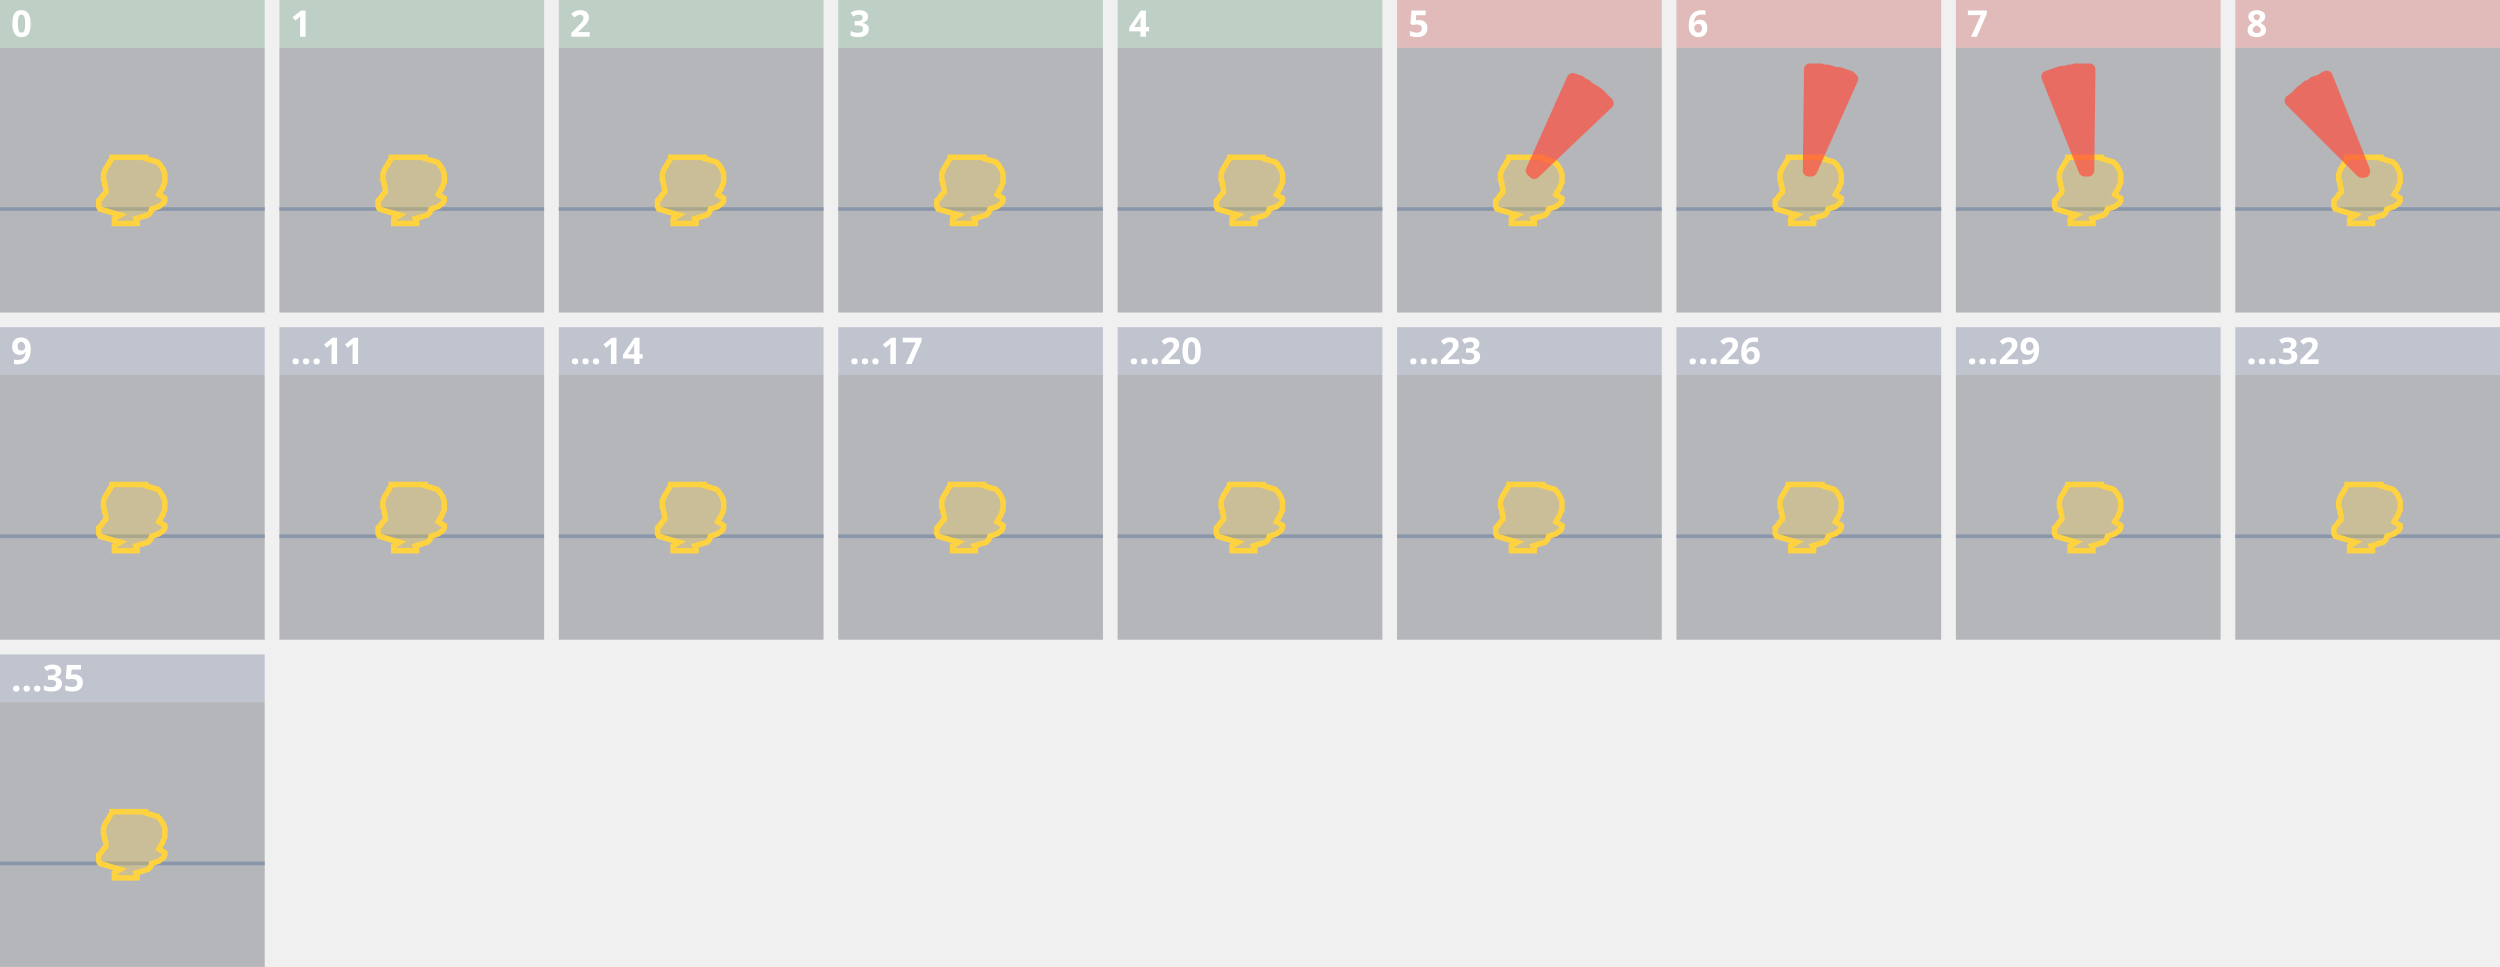
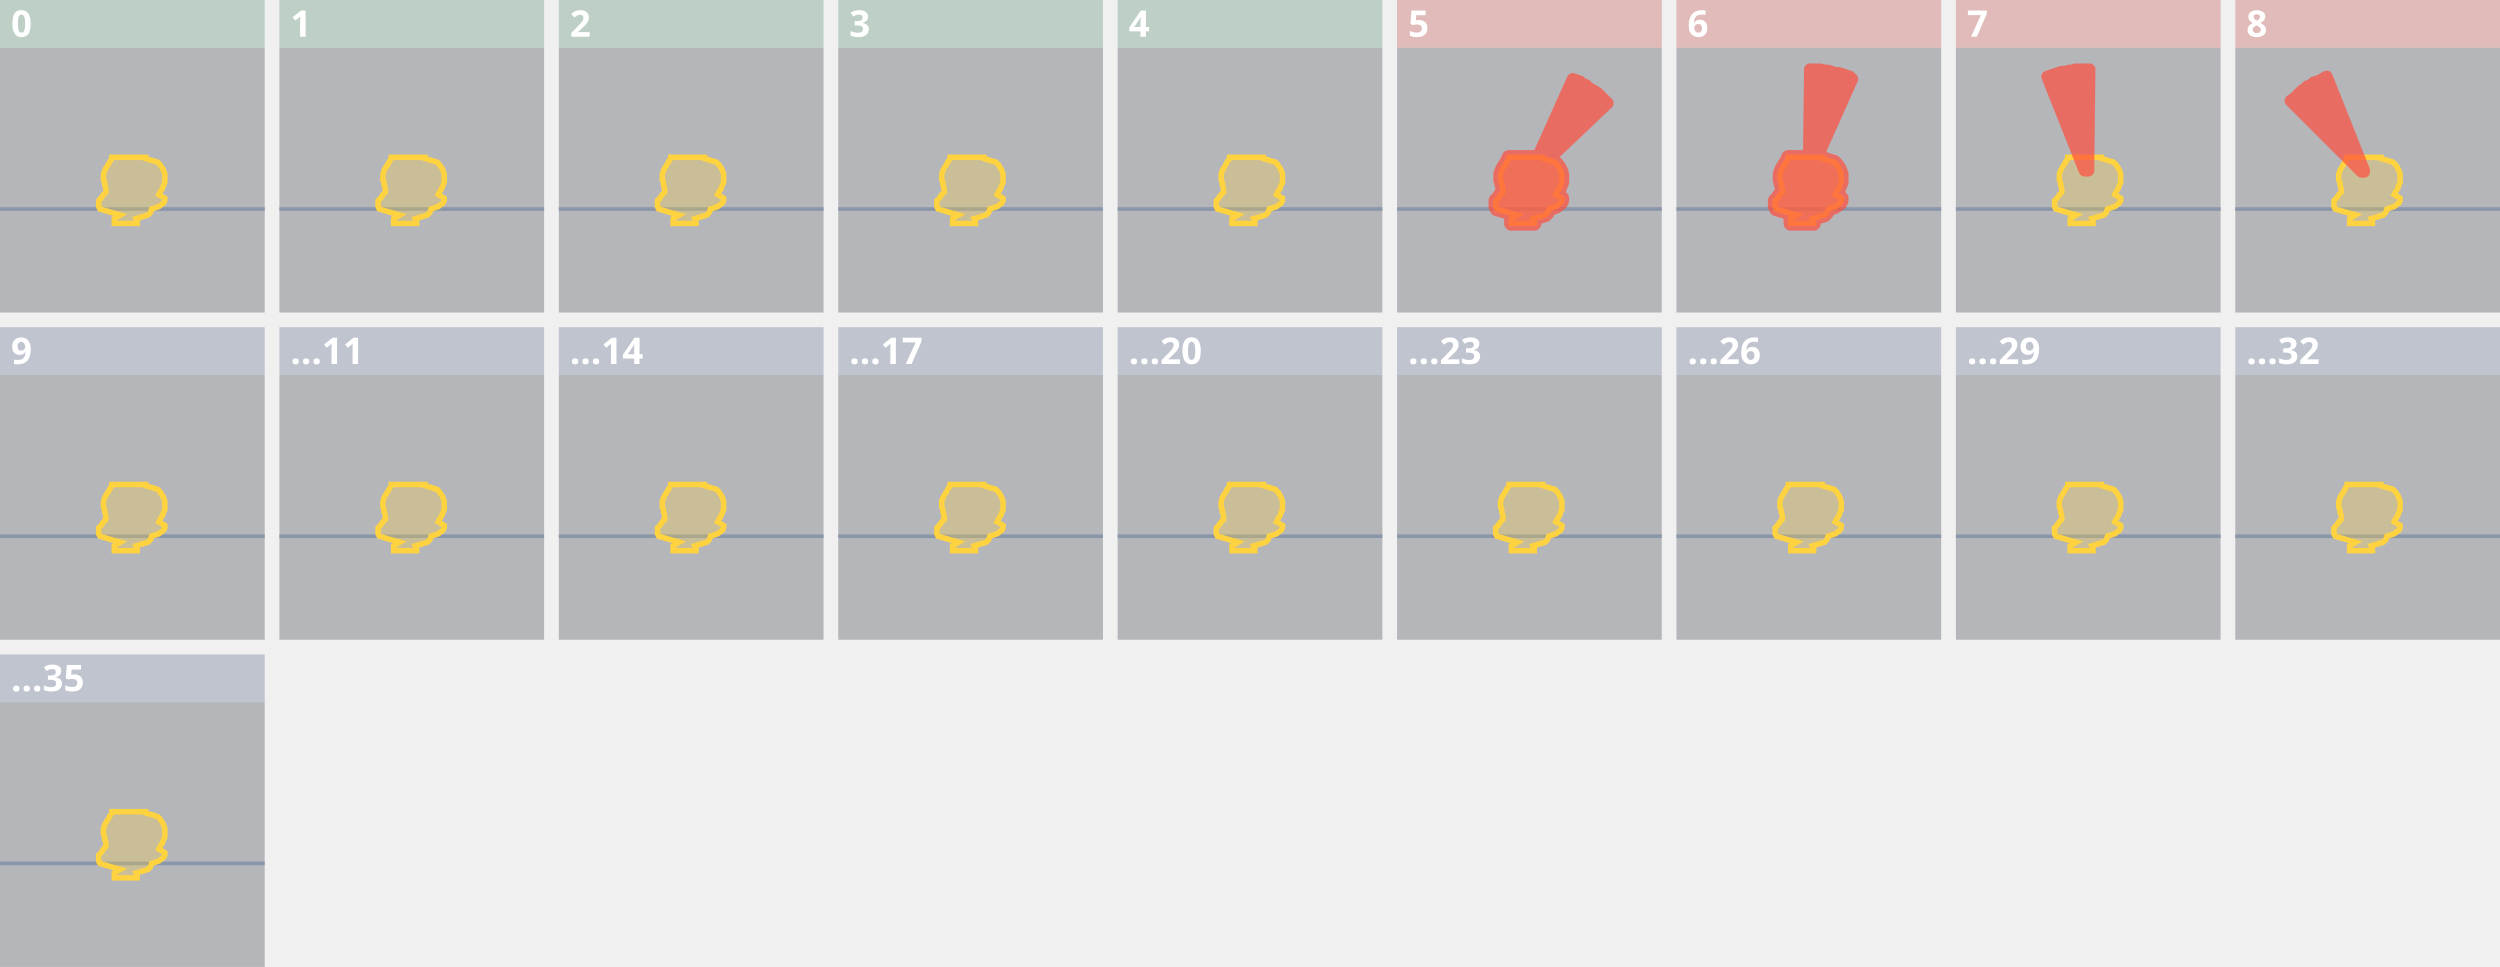
<svg xmlns="http://www.w3.org/2000/svg" viewBox="0 0 680 263" width="680" height="263">
  <style>text{font:bold 10px sans-serif;fill:#ffffff}.k{fill:#1b2230}.g{stroke:#8a96aa;stroke-width:3.06}use{stroke-width:4.58;fill-opacity:.28}.u{stroke:#ffd23f;fill:#ffd23f}.v{stroke:#4ade80;fill:#4ade80;fill-opacity:.6}.a{stroke:#e879f9;fill:#e879f9}.o{stroke:#22d3ee;fill:#22d3ee;fill-opacity:.5}.H{color:#ff4d3d;fill:#ff4d3d;opacity:.7}.G{color:#3b9cff;fill:#3b9cff;opacity:.75}.S{color:#ffa630;fill:#ffa630;opacity:.75}.T{color:#ffa630;fill:none;stroke:#ffa630;stroke-width:6.11;stroke-dasharray:12.2}.P{color:#c49bff;fill:none;stroke:#c49bff;stroke-width:3.06;stroke-dasharray:9.2}</style>
  <defs>
    <path id="b0" d="M-17 -19L11 -19L11 -18L21 -15L23 -13L25 -10L26 -8L27 -5L27 -3L27 0L27 2L26 4L25 7L23 10L22 12L27 15L27 17L26 19L22 22L16 24L15 27L13 29L3 32L4 34L4 36L-15 36L-15 34L-15 32L-10 29L-17 27L-27 24L-28 22L-28 19L-28 17L-26 15L-24 12L-22 10L-22 7L-23 4L-23 2L-24 0L-24 -3L-24 -5L-23 -8L-22 -10L-20 -13L-19 -15L-17 -18Z" />
    <rect id="K" x="-110" y="-110" width="220" height="220" class="k" />
    <rect id="Ls" width="72" height="13" fill="#3f7d5a" />
    <rect id="La" width="72" height="13" fill="#b8332b" />
    <rect id="Le" width="72" height="13" fill="#46557a" />
  </defs>
  <use href="#Ls" x="0" y="0" />
  <text x="3" y="10">0</text>
  <svg x="0" y="13" width="72" height="72" viewBox="-110 -110 220 220">
    <use href="#K" />
    <line x1="-110" y1="24" x2="110" y2="24" class="g" />
    <use href="#b0" class="u" />
  </svg>
  <use href="#Ls" x="76" y="0" />
  <text x="79" y="10">1</text>
  <svg x="76" y="13" width="72" height="72" viewBox="-110 -110 220 220">
    <use href="#K" />
    <line x1="-110" y1="24" x2="110" y2="24" class="g" />
    <use href="#b0" class="u" />
  </svg>
  <use href="#Ls" x="152" y="0" />
  <text x="155" y="10">2</text>
  <svg x="152" y="13" width="72" height="72" viewBox="-110 -110 220 220">
    <use href="#K" />
    <line x1="-110" y1="24" x2="110" y2="24" class="g" />
    <use href="#b0" class="u" />
  </svg>
  <use href="#Ls" x="228" y="0" />
  <text x="231" y="10">3</text>
  <svg x="228" y="13" width="72" height="72" viewBox="-110 -110 220 220">
    <use href="#K" />
    <line x1="-110" y1="24" x2="110" y2="24" class="g" />
    <use href="#b0" class="u" />
  </svg>
  <use href="#Ls" x="304" y="0" />
  <text x="307" y="10">4</text>
  <svg x="304" y="13" width="72" height="72" viewBox="-110 -110 220 220">
    <use href="#K" />
    <line x1="-110" y1="24" x2="110" y2="24" class="g" />
    <use href="#b0" class="u" />
  </svg>
  <use href="#La" x="380" y="0" />
  <text x="383" y="10">5</text>
  <svg x="380" y="13" width="72" height="72" viewBox="-110 -110 220 220">
    <use href="#K" />
    <line x1="-110" y1="24" x2="110" y2="24" class="g" />
    <use href="#b0" class="u" />
    <g class="H">
      <path d="M36 -84L39 -83L42 -82L44 -80L47 -79L49 -77L52 -75L54 -74L57 -72L59 -70L61 -68L63 -66L65 -64L4 -6L4 -6L4 -7L4 -7L3 -7L3 -7L3 -7L3 -7L3 -7L3 -7L2 -8L2 -8L2 -8Z" stroke="currentColor" stroke-width="10" stroke-linejoin="round" />
+       <path d="M-17 -19L11 -19L11 -18L21 -15L23 -13L25 -10L26 -8L27 -5L27 -3L27 0L27 2L26 4L25 7L23 10L22 12L27 15L27 17L26 19L22 22L16 24L15 27L13 29L3 32L4 34L4 36L-15 36L-15 34L-15 32L-10 29L-17 27L-27 24L-28 22L-28 19L-28 17L-26 15L-24 12L-22 10L-22 7L-23 4L-23 2L-24 0L-24 -3L-24 -5L-23 -8L-22 -10L-20 -13L-19 -15L-17 -18Z" stroke="currentColor" stroke-width="12" stroke-linejoin="round" />
    </g>
  </svg>
  <use href="#La" x="456" y="0" />
  <text x="459" y="10">6</text>
  <svg x="456" y="13" width="72" height="72" viewBox="-110 -110 220 220">
    <use href="#K" />
    <line x1="-110" y1="24" x2="110" y2="24" class="g" />
    <use href="#b0" class="u" />
    <g class="H">
      <path d="M1 -92L4 -92L7 -92L10 -92L13 -91L16 -91L19 -90L22 -89L25 -89L28 -88L31 -87L34 -86L36 -84L2 -8L2 -8L2 -8L1 -8L1 -8L1 -8L1 -8L1 -8L1 -8L0 -8L0 -8L0 -8L0 -8Z" stroke="currentColor" stroke-width="10" stroke-linejoin="round" />
+       <path d="M-17 -19L11 -19L11 -18L21 -15L23 -13L25 -10L26 -8L27 -5L27 -3L27 0L27 2L26 4L25 7L23 10L22 12L27 15L27 17L26 19L22 22L16 24L15 27L13 29L3 32L4 34L4 36L-15 36L-15 34L-15 32L-10 29L-17 27L-27 24L-28 22L-28 19L-28 17L-26 15L-24 12L-22 10L-22 7L-23 4L-23 2L-24 0L-24 -3L-24 -5L-23 -8L-22 -10L-20 -13L-19 -15L-17 -18Z" stroke="currentColor" stroke-width="12" stroke-linejoin="round" />
    </g>
  </svg>
  <use href="#La" x="532" y="0" />
  <text x="535" y="10">7</text>
  <svg x="532" y="13" width="72" height="72" viewBox="-110 -110 220 220">
    <use href="#K" />
    <line x1="-110" y1="24" x2="110" y2="24" class="g" />
    <use href="#b0" class="u" />
    <g class="H">
      <path d="M-34 -86L-31 -87L-28 -88L-25 -89L-22 -90L-19 -90L-16 -91L-13 -91L-11 -92L-8 -92L-5 -92L-2 -92L1 -92L0 -8L0 -8L-1 -8L-1 -8L-1 -8L-1 -8L-1 -8L-2 -8L-2 -8L-2 -8L-2 -8L-2 -8L-3 -8Z" stroke="currentColor" stroke-width="10" stroke-linejoin="round" />
    </g>
  </svg>
  <use href="#La" x="608" y="0" />
  <text x="611" y="10">8</text>
  <svg x="608" y="13" width="72" height="72" viewBox="-110 -110 220 220">
    <use href="#K" />
    <line x1="-110" y1="24" x2="110" y2="24" class="g" />
    <use href="#b0" class="u" />
    <g class="H">
      <path d="M-64 -66L-61 -68L-59 -70L-57 -72L-55 -74L-52 -76L-50 -78L-47 -79L-45 -81L-42 -82L-39 -83L-36 -85L-34 -86L-3 -8L-3 -8L-3 -8L-3 -8L-3 -7L-4 -7L-4 -7L-4 -7L-4 -7L-4 -7L-4 -7L-4 -7L-5 -7Z" stroke="currentColor" stroke-width="10" stroke-linejoin="round" />
    </g>
  </svg>
  <use href="#Le" x="0" y="89" />
  <text x="3" y="99">9</text>
  <svg x="0" y="102" width="72" height="72" viewBox="-110 -110 220 220">
    <use href="#K" />
    <line x1="-110" y1="24" x2="110" y2="24" class="g" />
    <use href="#b0" class="u" />
  </svg>
  <use href="#Le" x="76" y="89" />
  <text x="79" y="99">…11</text>
  <svg x="76" y="102" width="72" height="72" viewBox="-110 -110 220 220">
    <use href="#K" />
    <line x1="-110" y1="24" x2="110" y2="24" class="g" />
    <use href="#b0" class="u" />
  </svg>
  <use href="#Le" x="152" y="89" />
  <text x="155" y="99">…14</text>
  <svg x="152" y="102" width="72" height="72" viewBox="-110 -110 220 220">
    <use href="#K" />
    <line x1="-110" y1="24" x2="110" y2="24" class="g" />
    <use href="#b0" class="u" />
  </svg>
  <use href="#Le" x="228" y="89" />
  <text x="231" y="99">…17</text>
  <svg x="228" y="102" width="72" height="72" viewBox="-110 -110 220 220">
    <use href="#K" />
    <line x1="-110" y1="24" x2="110" y2="24" class="g" />
    <use href="#b0" class="u" />
  </svg>
  <use href="#Le" x="304" y="89" />
  <text x="307" y="99">…20</text>
  <svg x="304" y="102" width="72" height="72" viewBox="-110 -110 220 220">
    <use href="#K" />
    <line x1="-110" y1="24" x2="110" y2="24" class="g" />
    <use href="#b0" class="u" />
  </svg>
  <use href="#Le" x="380" y="89" />
  <text x="383" y="99">…23</text>
  <svg x="380" y="102" width="72" height="72" viewBox="-110 -110 220 220">
    <use href="#K" />
    <line x1="-110" y1="24" x2="110" y2="24" class="g" />
    <use href="#b0" class="u" />
  </svg>
  <use href="#Le" x="456" y="89" />
  <text x="459" y="99">…26</text>
  <svg x="456" y="102" width="72" height="72" viewBox="-110 -110 220 220">
    <use href="#K" />
    <line x1="-110" y1="24" x2="110" y2="24" class="g" />
    <use href="#b0" class="u" />
  </svg>
  <use href="#Le" x="532" y="89" />
  <text x="535" y="99">…29</text>
  <svg x="532" y="102" width="72" height="72" viewBox="-110 -110 220 220">
    <use href="#K" />
    <line x1="-110" y1="24" x2="110" y2="24" class="g" />
    <use href="#b0" class="u" />
  </svg>
  <use href="#Le" x="608" y="89" />
  <text x="611" y="99">…32</text>
  <svg x="608" y="102" width="72" height="72" viewBox="-110 -110 220 220">
    <use href="#K" />
    <line x1="-110" y1="24" x2="110" y2="24" class="g" />
    <use href="#b0" class="u" />
  </svg>
  <use href="#Le" x="0" y="178" />
  <text x="3" y="188">…35</text>
  <svg x="0" y="191" width="72" height="72" viewBox="-110 -110 220 220">
    <use href="#K" />
    <line x1="-110" y1="24" x2="110" y2="24" class="g" />
    <use href="#b0" class="u" />
  </svg>
</svg>
